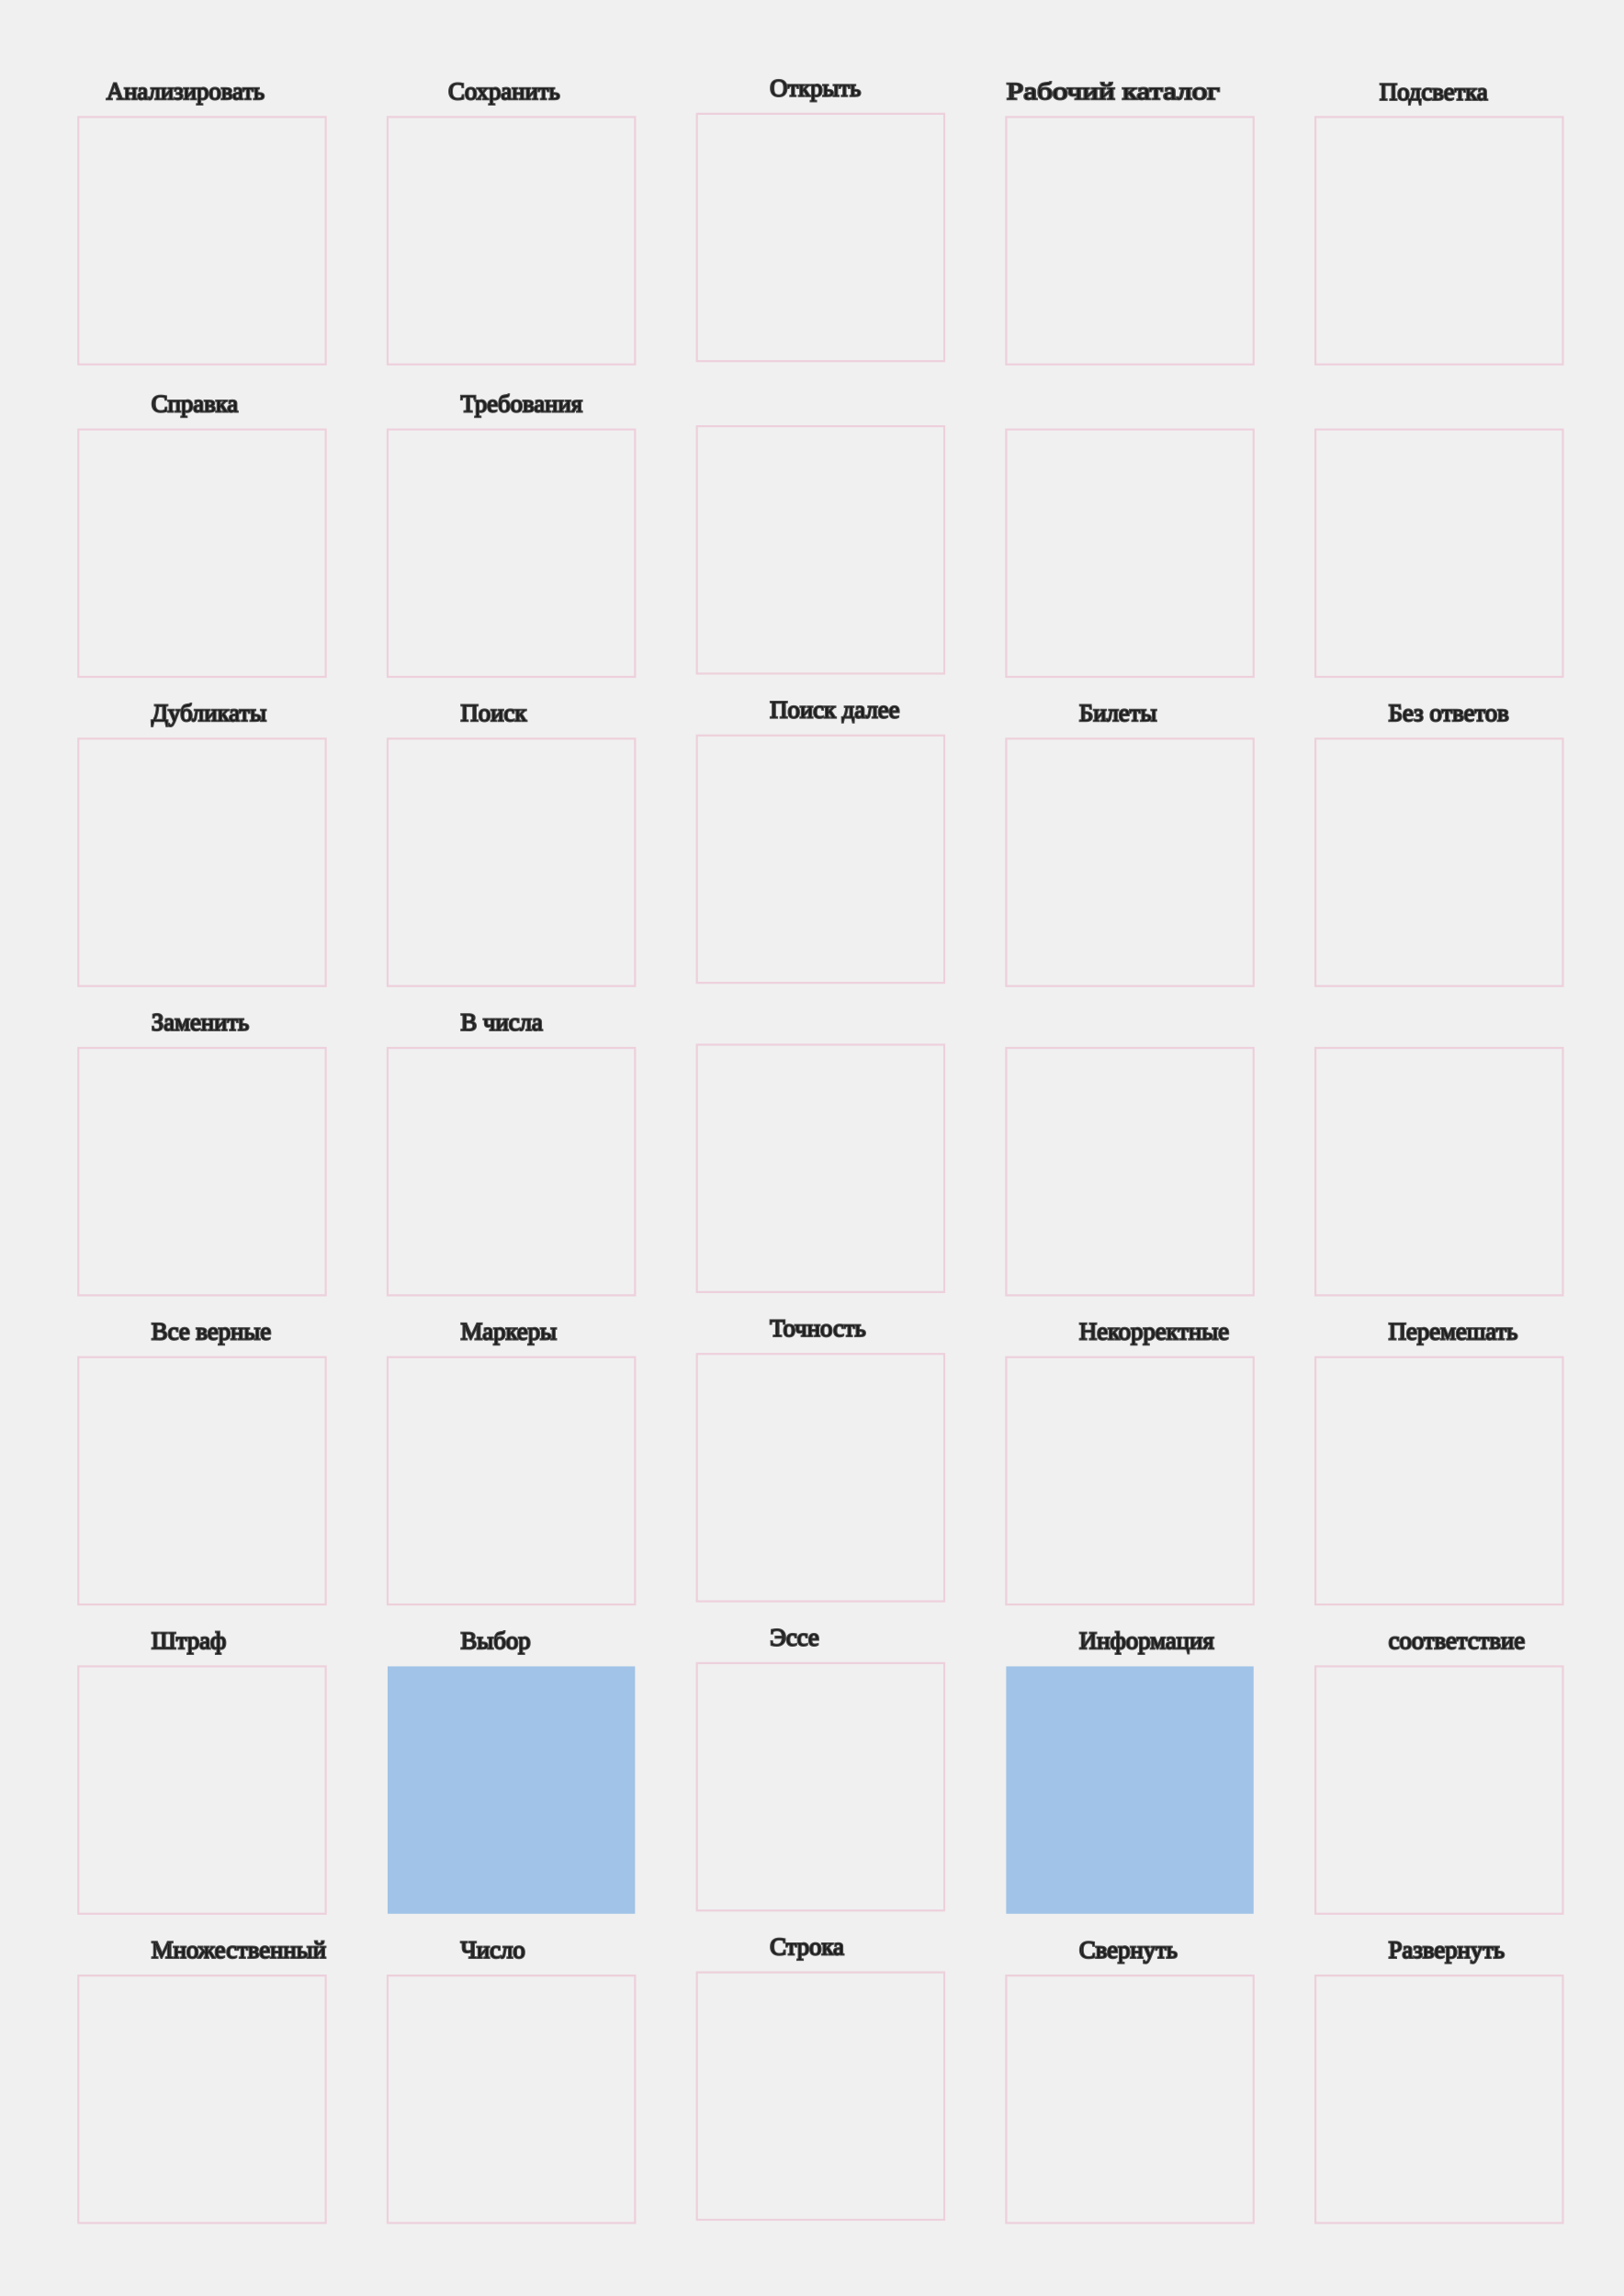
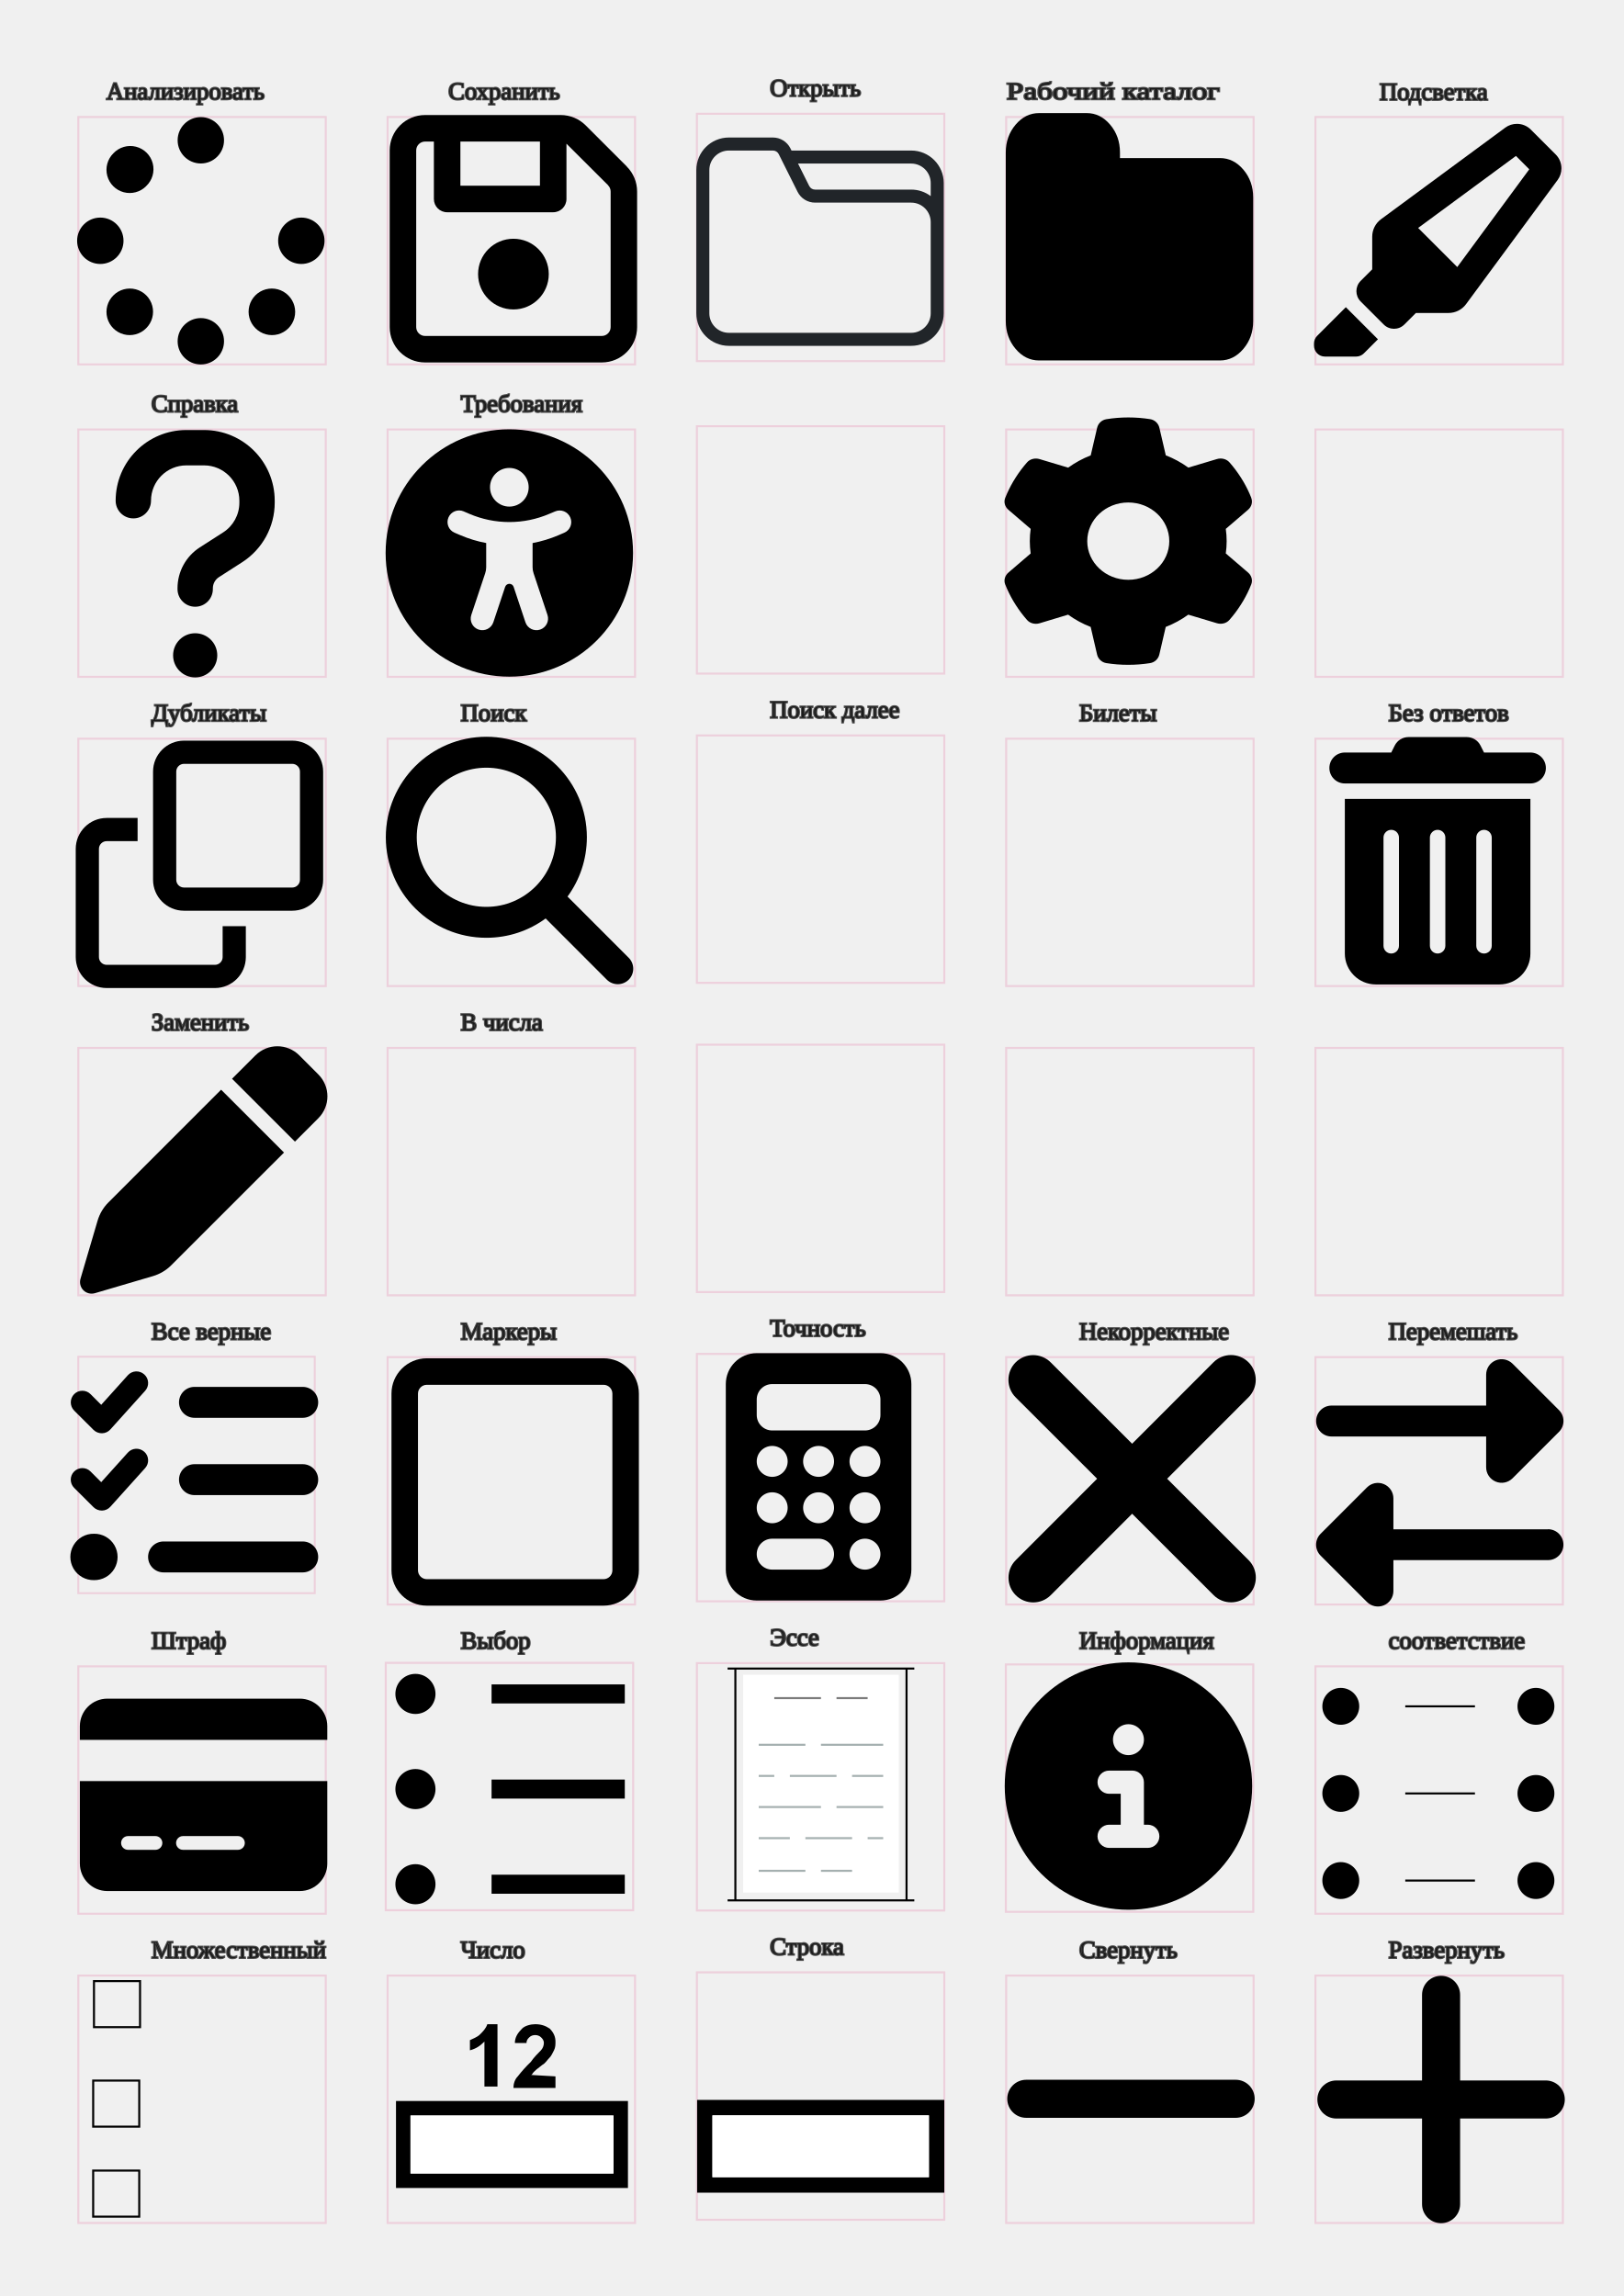
<svg xmlns="http://www.w3.org/2000/svg" width="210mm" height="297mm" viewBox="0 0 210 297" version="1.1" id="svg1">
-   <defs id="defs1" />
+   <defs id="defs1">
+     <clipPath id="a">
+       <path d="M 0,0 H 16 V 16 H 0 Z" id="path1-1" />
+     </clipPath>
+     <clipPath id="a-8">
+       <path d="M 0,0 H 16 V 16 H 0 Z" id="path1-7" />
+     </clipPath>
+     <clipPath id="a-7">
+       <path d="M 0,0 H 16 V 16 H 0 Z" id="path1-5" />
+     </clipPath>
+     <clipPath clipPathUnits="userSpaceOnUse" id="clipPath1">
+       <g id="g6">
+         <path d="m 6.735,250.763 h 39.385 v 39.385 H 6.735 Z" id="path6" style="stroke-width:2.462" />
+       </g>
+     </clipPath>
+     <clipPath clipPathUnits="userSpaceOnUse" id="clipPath6">
+       <g id="g7">
+         <path d="m 6.735,250.763 h 39.385 v 39.385 H 6.735 Z" id="path7" style="stroke-width:2.462" />
+       </g>
+     </clipPath>
+     <clipPath clipPathUnits="userSpaceOnUse" id="clipPath6-0">
+       <g id="g7-6">
+         <path d="m 6.735,250.763 h 39.385 v 39.385 H 6.735 Z" id="path7-3" style="stroke-width:2.462" />
+       </g>
+     </clipPath>
+     <clipPath id="a-3">
+       <path d="M 0,0 H 16 V 16 H 0 Z" id="path1-0" />
+     </clipPath>
+     <clipPath id="b">
+       <path d="m 0,2.5 h 16 v 11 H 0 Z" fill="#ffffff" id="path2-7" />
+     </clipPath>
+     <clipPath id="b-2">
+       <path d="m 0,2.5 h 16 v 11 H 0 Z" fill="#ffffff" id="path2-7-0" />
+     </clipPath>
+     <clipPath id="clipPath3-9">
+       <path d="m 0,2.5 h 16 v 11 H 0 Z" fill="#ffffff" id="path3-8-2" />
+     </clipPath>
+     <clipPath clipPathUnits="userSpaceOnUse" id="clipPath16">
+       <g id="g18">
+         <g id="g17">
+           <path d="m 90.727,256.548 h 30.819 v 30.819 H 90.727 Z" id="path16" style="stroke-width:1.926" />
+         </g>
+       </g>
+     </clipPath>
+     <clipPath clipPathUnits="userSpaceOnUse" id="clipPath18">
+       <g id="g20">
+         <g id="g19">
+           <path d="m 90.727,256.548 h 30.819 v 30.819 H 90.727 Z" id="path18" style="stroke-width:1.926" />
+         </g>
+       </g>
+     </clipPath>
+     <clipPath id="a-0">
+       <path d="M 0,0 H 16 V 16 H 0 Z" id="path1-4" />
+     </clipPath>
+   </defs>
  <g id="layer1">
    <rect style="fill:none;fill-opacity:0.655;stroke:#ebc1d3;stroke-width:0.265;stroke-opacity:0.679" id="rect1" width="32" height="32" x="10.132" y="15.135" />
    <text xml:space="preserve" style="font-size:3.175px;fill:#000000;fill-opacity:0.655;stroke:#ebc1d3;stroke-width:0.265;stroke-opacity:0.679" x="13.757" y="12.853" id="text1">
      <tspan id="tspan1" style="fill:#000000;stroke:#000000;stroke-width:0.265" x="13.757" y="12.853">Анализировать</tspan>
    </text>
    <rect style="fill:none;fill-opacity:0.655;stroke:#ebc1d3;stroke-width:0.265;stroke-opacity:0.679" id="rect1-9" width="32" height="32" x="90.132" y="14.716" />
    <text xml:space="preserve" style="font-size:3.175px;fill:#000000;fill-opacity:0.655;stroke:#ebc1d3;stroke-width:0.265;stroke-opacity:0.679" x="99.577" y="12.434" id="text1-3">
      <tspan id="tspan1-6" style="fill:#000000;stroke:#000000;stroke-width:0.265" x="99.577" y="12.434">Открыть</tspan>
    </text>
    <rect style="fill:none;fill-opacity:0.655;stroke:#ebc1d3;stroke-width:0.265;stroke-opacity:0.679" id="rect1-9-6" width="32" height="32" x="130.132" y="15.135" />
    <text xml:space="preserve" style="font-size:3.514px;fill:#000000;fill-opacity:0.655;stroke:#ebc1d3;stroke-width:0.293;stroke-opacity:0.679" x="116.281" y="14.375" id="text1-3-1" transform="scale(1.119621,0.8931595)">
      <tspan id="tspan1-6-8" style="fill:#000000;stroke:#000000;stroke-width:0.293" x="116.281" y="14.375">Рабочий каталог</tspan>
    </text>
    <rect style="fill:none;fill-opacity:0.655;stroke:#ebc1d3;stroke-width:0.265;stroke-opacity:0.679" id="rect1-9-0" width="32" height="32" x="170.132" y="15.135" />
    <rect style="fill:none;fill-opacity:0.655;stroke:#ebc1d3;stroke-width:0.265;stroke-opacity:0.679" id="rect1-2" width="32" height="32" x="50.132" y="15.135" />
    <text xml:space="preserve" style="font-size:3.175px;fill:#000000;fill-opacity:0.655;stroke:#ebc1d3;stroke-width:0.265;stroke-opacity:0.679" x="57.99" y="12.853" id="text1-9">
      <tspan id="tspan1-1" style="fill:#000000;stroke:#000000;stroke-width:0.265" x="57.99" y="12.853">Сохранить</tspan>
    </text>
    <rect style="fill:none;fill-opacity:0.655;stroke:#ebc1d3;stroke-width:0.265;stroke-opacity:0.679" id="rect1-22" width="32" height="32" x="10.132" y="55.554" />
    <text xml:space="preserve" style="font-size:3.175px;fill:#000000;fill-opacity:0.655;stroke:#ebc1d3;stroke-width:0.265;stroke-opacity:0.679" x="19.577" y="53.272" id="text1-8">
      <tspan id="tspan1-9" style="fill:#000000;stroke:#000000;stroke-width:0.265" x="19.577" y="53.272">Справка</tspan>
    </text>
    <rect style="fill:none;fill-opacity:0.655;stroke:#ebc1d3;stroke-width:0.265;stroke-opacity:0.679" id="rect1-9-7" width="32" height="32" x="90.132" y="55.135" />
    <rect style="fill:none;fill-opacity:0.655;stroke:#ebc1d3;stroke-width:0.265;stroke-opacity:0.679" id="rect1-9-6-1" width="32" height="32" x="130.132" y="55.554" />
    <rect style="fill:none;fill-opacity:0.655;stroke:#ebc1d3;stroke-width:0.265;stroke-opacity:0.679" id="rect1-9-0-3" width="32" height="32" x="170.132" y="55.554" />
    <rect style="fill:none;fill-opacity:0.655;stroke:#ebc1d3;stroke-width:0.265;stroke-opacity:0.679" id="rect1-2-4" width="32" height="32" x="50.132" y="55.554" />
    <text xml:space="preserve" style="font-size:3.175px;fill:#000000;fill-opacity:0.655;stroke:#ebc1d3;stroke-width:0.265;stroke-opacity:0.679" x="59.577" y="53.272" id="text1-9-7">
      <tspan id="tspan1-1-8" style="fill:#000000;stroke:#000000;stroke-width:0.265" x="59.577" y="53.272">Требования</tspan>
    </text>
    <rect style="fill:none;fill-opacity:0.655;stroke:#ebc1d3;stroke-width:0.265;stroke-opacity:0.679" id="rect1-3" width="32" height="32" x="10.132" y="95.554" />
    <text xml:space="preserve" style="font-size:3.175px;fill:#000000;fill-opacity:0.655;stroke:#ebc1d3;stroke-width:0.265;stroke-opacity:0.679" x="19.577" y="93.272" id="text1-6">
      <tspan id="tspan1-10" style="fill:#000000;stroke:#000000;stroke-width:0.265" x="19.577" y="93.272">Дубликаты</tspan>
    </text>
    <rect style="fill:none;fill-opacity:0.655;stroke:#ebc1d3;stroke-width:0.265;stroke-opacity:0.679" id="rect1-9-63" width="32" height="32" x="90.132" y="95.135" />
    <text xml:space="preserve" style="font-size:3.175px;fill:#000000;fill-opacity:0.655;stroke:#ebc1d3;stroke-width:0.265;stroke-opacity:0.679" x="99.577" y="92.853" id="text1-3-20">
      <tspan id="tspan1-6-61" style="fill:#000000;stroke:#000000;stroke-width:0.265" x="99.577" y="92.853">Поиск далее</tspan>
    </text>
    <rect style="fill:none;fill-opacity:0.655;stroke:#ebc1d3;stroke-width:0.265;stroke-opacity:0.679" id="rect1-9-6-5" width="32" height="32" x="130.132" y="95.554" />
    <text xml:space="preserve" style="font-size:3.175px;fill:#000000;fill-opacity:0.655;stroke:#ebc1d3;stroke-width:0.265;stroke-opacity:0.679" x="139.577" y="93.272" id="text1-3-1-5">
      <tspan id="tspan1-6-8-4" style="fill:#000000;stroke:#000000;stroke-width:0.265" x="139.577" y="93.272">Билеты</tspan>
    </text>
    <rect style="fill:none;fill-opacity:0.655;stroke:#ebc1d3;stroke-width:0.265;stroke-opacity:0.679" id="rect1-9-0-7" width="32" height="32" x="170.132" y="95.554" />
    <text xml:space="preserve" style="font-size:3.175px;fill:#000000;fill-opacity:0.655;stroke:#ebc1d3;stroke-width:0.265;stroke-opacity:0.679" x="179.577" y="93.272" id="text1-3-2-6">
      <tspan id="tspan1-6-3-5" style="fill:#000000;stroke:#000000;stroke-width:0.265" x="179.577" y="93.272">Без ответов</tspan>
    </text>
    <rect style="fill:none;fill-opacity:0.655;stroke:#ebc1d3;stroke-width:0.265;stroke-opacity:0.679" id="rect1-2-6" width="32" height="32" x="50.132" y="95.554" />
    <text xml:space="preserve" style="font-size:3.175px;fill:#000000;fill-opacity:0.655;stroke:#ebc1d3;stroke-width:0.265;stroke-opacity:0.679" x="59.577" y="93.272" id="text1-9-9">
      <tspan id="tspan1-1-3" style="fill:#000000;stroke:#000000;stroke-width:0.265" x="59.577" y="93.272">Поиск</tspan>
    </text>
    <rect style="fill:none;fill-opacity:0.655;stroke:#ebc1d3;stroke-width:0.265;stroke-opacity:0.679" id="rect1-25" width="32" height="32" x="10.132" y="135.554" />
    <text xml:space="preserve" style="font-size:3.175px;fill:#000000;fill-opacity:0.655;stroke:#ebc1d3;stroke-width:0.265;stroke-opacity:0.679" x="19.577" y="133.272" id="text1-4">
      <tspan id="tspan1-7" style="fill:#000000;stroke:#000000;stroke-width:0.265" x="19.577" y="133.272">Заменить</tspan>
    </text>
    <rect style="fill:none;fill-opacity:0.655;stroke:#ebc1d3;stroke-width:0.265;stroke-opacity:0.679" id="rect1-9-4" width="32" height="32" x="90.132" y="135.135" />
    <rect style="fill:none;fill-opacity:0.655;stroke:#ebc1d3;stroke-width:0.265;stroke-opacity:0.679" id="rect1-9-6-7" width="32" height="32" x="130.132" y="135.554" />
    <rect style="fill:none;fill-opacity:0.655;stroke:#ebc1d3;stroke-width:0.265;stroke-opacity:0.679" id="rect1-9-0-8" width="32" height="32" x="170.132" y="135.554" />
    <rect style="fill:none;fill-opacity:0.655;stroke:#ebc1d3;stroke-width:0.265;stroke-opacity:0.679" id="rect1-2-3" width="32" height="32" x="50.132" y="135.554" />
    <text xml:space="preserve" style="font-size:3.175px;fill:#000000;fill-opacity:0.655;stroke:#ebc1d3;stroke-width:0.265;stroke-opacity:0.679" x="59.577" y="133.272" id="text1-9-1">
      <tspan id="tspan1-1-4" style="fill:#000000;stroke:#000000;stroke-width:0.265" x="59.577" y="133.272">В числа</tspan>
    </text>
-     <rect style="fill:none;fill-opacity:0.655;stroke:#ebc1d3;stroke-width:0.265;stroke-opacity:0.679" id="rect1-6" width="32" height="32" x="10.132" y="175.554" />
+     <rect style="fill:none;fill-opacity:0.655;stroke:#ebc1d3;stroke-width:0.253;stroke-opacity:0.679" id="rect1-6" width="30.583" height="30.583" x="10.126" y="175.502" />
    <text xml:space="preserve" style="font-size:3.175px;fill:#000000;fill-opacity:0.655;stroke:#ebc1d3;stroke-width:0.265;stroke-opacity:0.679" x="19.577" y="173.272" id="text1-89">
      <tspan id="tspan1-2" style="fill:#000000;stroke:#000000;stroke-width:0.265" x="19.577" y="173.272">Все верные</tspan>
    </text>
    <rect style="fill:none;fill-opacity:0.655;stroke:#ebc1d3;stroke-width:0.265;stroke-opacity:0.679" id="rect1-9-66" width="32" height="32" x="90.132" y="175.135" />
    <text xml:space="preserve" style="font-size:3.175px;fill:#000000;fill-opacity:0.655;stroke:#ebc1d3;stroke-width:0.265;stroke-opacity:0.679" x="99.577" y="172.853" id="text1-3-49">
      <tspan id="tspan1-6-5" style="fill:#000000;stroke:#000000;stroke-width:0.265" x="99.577" y="172.853">Точность</tspan>
    </text>
    <rect style="fill:none;fill-opacity:0.655;stroke:#ebc1d3;stroke-width:0.265;stroke-opacity:0.679" id="rect1-9-6-0" width="32" height="32" x="130.132" y="175.554" />
    <text xml:space="preserve" style="font-size:3.175px;fill:#000000;fill-opacity:0.655;stroke:#ebc1d3;stroke-width:0.265;stroke-opacity:0.679" x="139.577" y="173.272" id="text1-3-1-4">
      <tspan id="tspan1-6-8-8" style="fill:#000000;stroke:#000000;stroke-width:0.265" x="139.577" y="173.272">Некорректные</tspan>
    </text>
    <rect style="fill:none;fill-opacity:0.655;stroke:#ebc1d3;stroke-width:0.265;stroke-opacity:0.679" id="rect1-9-0-71" width="32" height="32" x="170.132" y="175.554" />
    <text xml:space="preserve" style="font-size:3.175px;fill:#000000;fill-opacity:0.655;stroke:#ebc1d3;stroke-width:0.265;stroke-opacity:0.679" x="179.577" y="173.272" id="text1-3-2-7">
      <tspan id="tspan1-6-3-2" style="fill:#000000;stroke:#000000;stroke-width:0.265" x="179.577" y="173.272">Перемешать</tspan>
    </text>
    <rect style="fill:none;fill-opacity:0.655;stroke:#ebc1d3;stroke-width:0.265;stroke-opacity:0.679" id="rect1-2-7" width="32" height="32" x="50.132" y="175.554" />
    <text xml:space="preserve" style="font-size:3.175px;fill:#000000;fill-opacity:0.655;stroke:#ebc1d3;stroke-width:0.265;stroke-opacity:0.679" x="59.577" y="173.272" id="text1-9-2">
      <tspan id="tspan1-1-2" style="fill:#000000;stroke:#000000;stroke-width:0.265" x="59.577" y="173.272">Маркеры</tspan>
    </text>
    <rect style="fill:none;fill-opacity:0.655;stroke:#ebc1d3;stroke-width:0.265;stroke-opacity:0.679" id="rect1-61" width="32" height="32" x="10.132" y="215.554" />
    <text xml:space="preserve" style="font-size:3.175px;fill:#000000;fill-opacity:0.655;stroke:#ebc1d3;stroke-width:0.265;stroke-opacity:0.679" x="19.577" y="213.272" id="text1-5">
      <tspan id="tspan1-94" style="fill:#000000;stroke:#000000;stroke-width:0.265" x="19.577" y="213.272">Штраф</tspan>
    </text>
    <rect style="fill:none;fill-opacity:0.655;stroke:#ebc1d3;stroke-width:0.265;stroke-opacity:0.679" id="rect1-9-9" width="32" height="32" x="90.132" y="215.135" />
    <text xml:space="preserve" style="font-size:3.175px;fill:#000000;fill-opacity:0.655;stroke:#ebc1d3;stroke-width:0.265;stroke-opacity:0.679" x="99.577" y="212.853" id="text1-3-0">
      <tspan id="tspan1-6-9" style="fill:#000000;stroke:#000000;stroke-width:0.265" x="99.577" y="212.853">Эссе</tspan>
    </text>
-     <rect style="fill:#76abe2;fill-opacity:0.655;stroke:none;stroke-width:0.265;stroke-opacity:0.679" id="rect1-9-6-17" width="32" height="32" x="130.132" y="215.554" />
    <text xml:space="preserve" style="font-size:3.175px;fill:#000000;fill-opacity:0.655;stroke:#ebc1d3;stroke-width:0.265;stroke-opacity:0.679" x="139.577" y="213.272" id="text1-3-1-7">
      <tspan id="tspan1-6-8-1" style="fill:#000000;stroke:#000000;stroke-width:0.265" x="139.577" y="213.272">Информация</tspan>
    </text>
    <rect style="fill:none;fill-opacity:0.655;stroke:#ebc1d3;stroke-width:0.265;stroke-opacity:0.679" id="rect1-9-0-1" width="32" height="32" x="170.132" y="215.554" />
+     <rect style="fill:none;fill-opacity:0.655;stroke:#ebc1d3;stroke-width:0.265;stroke-opacity:0.679" id="rect1-9-0-1-3" width="32" height="32" x="130.089" y="215.303" />
+     <rect style="fill:none;fill-opacity:0.655;stroke:#ebc1d3;stroke-width:0.265;stroke-opacity:0.679" id="rect1-9-0-1-3-2" width="32" height="32" x="49.891" y="215.101" />
    <text xml:space="preserve" style="font-size:3.175px;fill:#000000;fill-opacity:0.655;stroke:#ebc1d3;stroke-width:0.265;stroke-opacity:0.679" x="179.577" y="213.272" id="text1-3-2-5">
      <tspan id="tspan1-6-3-97" style="fill:#000000;stroke:#000000;stroke-width:0.265" x="179.577" y="213.272">соответствие</tspan>
    </text>
-     <rect style="fill:#76abe2;fill-opacity:0.655;stroke:none;stroke-width:0.265;stroke-opacity:0.679" id="rect1-2-76" width="32" height="32" x="50.132" y="215.554" />
    <text xml:space="preserve" style="font-size:3.175px;fill:#000000;fill-opacity:0.655;stroke:#ebc1d3;stroke-width:0.265;stroke-opacity:0.679" x="59.577" y="213.272" id="text1-9-73">
      <tspan id="tspan1-1-6" style="fill:#000000;stroke:#000000;stroke-width:0.265" x="59.577" y="213.272">Выбор</tspan>
    </text>
    <rect style="fill:none;fill-opacity:0.655;stroke:#ebc1d3;stroke-width:0.265;stroke-opacity:0.679" id="rect1-94" width="32" height="32" x="10.132" y="255.554" />
    <text xml:space="preserve" style="font-size:3.175px;fill:#000000;fill-opacity:0.655;stroke:#ebc1d3;stroke-width:0.265;stroke-opacity:0.679" x="19.577" y="253.272" id="text1-81">
      <tspan id="tspan1-29" style="fill:#000000;stroke:#000000;stroke-width:0.265" x="19.577" y="253.272">Множественный</tspan>
    </text>
    <rect style="fill:none;fill-opacity:0.655;stroke:#ebc1d3;stroke-width:0.265;stroke-opacity:0.679" id="rect1-9-3" width="32" height="32" x="90.132" y="255.135" />
    <text xml:space="preserve" style="font-size:3.175px;fill:#000000;fill-opacity:0.655;stroke:#ebc1d3;stroke-width:0.265;stroke-opacity:0.679" x="99.577" y="252.853" id="text1-3-9">
      <tspan id="tspan1-6-0" style="fill:#000000;stroke:#000000;stroke-width:0.265" x="99.577" y="252.853">Строка</tspan>
    </text>
    <rect style="fill:none;fill-opacity:0.655;stroke:#ebc1d3;stroke-width:0.265;stroke-opacity:0.679" id="rect1-9-6-8" width="32" height="32" x="130.132" y="255.554" />
    <text xml:space="preserve" style="font-size:3.175px;fill:#000000;fill-opacity:0.655;stroke:#ebc1d3;stroke-width:0.265;stroke-opacity:0.679" x="139.577" y="253.272" id="text1-3-1-85">
      <tspan id="tspan1-6-8-0" style="fill:#000000;stroke:#000000;stroke-width:0.265" x="139.577" y="253.272">Свернуть</tspan>
    </text>
    <rect style="fill:none;fill-opacity:0.655;stroke:#ebc1d3;stroke-width:0.265;stroke-opacity:0.679" id="rect1-9-0-9" width="32" height="32" x="170.132" y="255.554" />
    <text xml:space="preserve" style="font-size:3.175px;fill:#000000;fill-opacity:0.655;stroke:#ebc1d3;stroke-width:0.265;stroke-opacity:0.679" x="179.577" y="253.272" id="text1-3-2-63">
      <tspan id="tspan1-6-3-8" style="fill:#000000;stroke:#000000;stroke-width:0.265" x="179.577" y="253.272">Развернуть</tspan>
    </text>
    <rect style="fill:none;fill-opacity:0.655;stroke:#ebc1d3;stroke-width:0.265;stroke-opacity:0.679" id="rect1-2-5" width="32" height="32" x="50.132" y="255.554" />
    <text xml:space="preserve" style="font-size:3.175px;fill:#000000;fill-opacity:0.655;stroke:#ebc1d3;stroke-width:0.265;stroke-opacity:0.679" x="59.577" y="253.272" id="text1-9-6">
      <tspan id="tspan1-1-1" style="fill:#000000;stroke:#000000;stroke-width:0.265" x="59.577" y="253.272">Число</tspan>
    </text>
    <text xml:space="preserve" style="font-size:3.175px;fill:#000000;fill-opacity:0.655;stroke:#000000;stroke-width:0.265;stroke-opacity:0.679" x="178.422" y="12.929" id="text2">
      <tspan id="tspan2" style="stroke-width:0.265" x="178.422" y="12.929">Подсветка</tspan>
    </text>
+     <path d="m 161.831,64.412 c 0.212,0.544 0.033,1.15 -0.424,1.538 l -2.871,2.463 c 0.073,0.519 0.113,1.05 0.113,1.588 0,0.538 -0.04,1.069 -0.113,1.588 l 2.871,2.463 c 0.458,0.388 0.637,0.994 0.424,1.538 -0.292,0.744 -0.643,1.457 -1.048,2.144 l -0.312,0.506 c -0.438,0.688 -0.928,1.338 -1.465,1.95 -0.391,0.45 -1.041,0.6 -1.625,0.425 l -3.694,-1.106 c -0.889,0.644 -1.87,1.181 -2.918,1.588 l -0.829,3.569 c -0.133,0.569 -0.597,1.019 -1.207,1.113 -0.915,0.144 -1.857,0.219 -2.818,0.219 -0.962,0 -1.903,-0.075 -2.818,-0.219 -0.61,-0.094 -1.074,-0.544 -1.207,-1.113 l -0.829,-3.569 c -1.048,-0.406 -2.029,-0.944 -2.918,-1.588 l -3.687,1.113 c -0.584,0.175 -1.233,0.019 -1.625,-0.425 -0.537,-0.613 -1.028,-1.263 -1.465,-1.95 l -0.312,-0.506 c -0.404,-0.688 -0.756,-1.4 -1.048,-2.144 -0.212,-0.544 -0.033,-1.15 0.424,-1.538 l 2.871,-2.463 c -0.073,-0.525 -0.113,-1.056 -0.113,-1.594 0,-0.538 0.04,-1.069 0.113,-1.588 l -2.871,-2.463 c -0.458,-0.388 -0.637,-0.994 -0.424,-1.538 0.292,-0.744 0.643,-1.457 1.048,-2.144 l 0.312,-0.506 c 0.438,-0.688 0.928,-1.338 1.465,-1.95 0.391,-0.45 1.041,-0.6 1.625,-0.425 l 3.694,1.106 c 0.889,-0.644 1.87,-1.181 2.918,-1.588 l 0.829,-3.569 c 0.133,-0.569 0.597,-1.019 1.207,-1.113 0.915,-0.15 1.857,-0.225 2.818,-0.225 0.962,0 1.903,0.075 2.818,0.219 0.61,0.094 1.074,0.544 1.207,1.113 l 0.829,3.569 c 1.048,0.406 2.029,0.944 2.918,1.588 l 3.694,-1.106 c 0.584,-0.175 1.233,-0.019 1.625,0.425 0.537,0.613 1.028,1.263 1.465,1.95 l 0.312,0.506 c 0.405,0.688 0.756,1.4 1.048,2.144 z M 145.923,75.001 a 5.305,5.001 0 1 0 0,-10.002 5.305,5.001 0 1 0 0,10.002 z" id="path1" style="stroke-width:0.064" />
+     <path d="m 162.081,25.537 v 16 q 0,2.091 -1.269,3.591 -1.269,1.5 -3.038,1.5 h -23.385 q -1.769,0 -3.038,-1.5 -1.269,-1.5 -1.269,-3.591 V 19.719 q 0,-2.091 1.269,-3.591 1.269,-1.5 3.038,-1.5 h 6.154 q 1.769,0 3.038,1.5 1.269,1.5 1.269,3.591 v 0.727 h 12.923 q 1.769,0 3.038,1.5 1.269,1.5 1.269,3.591 z" id="path1-6" style="stroke-width:0.021" />
+     <g clip-path="url(#a)" id="g5" style="isolation:isolate" transform="matrix(2.012579,0,0,2.012579,90.07669,214.629)">
+       <path d="M 2,15.5 H 14 M 2,0.6 H 14 M 13.5,15.5 V 0.6 M 2.5,15.5 V 0.6" fill="none" vector-effect="non-scaling-stroke" stroke="#000000" stroke-miterlimit="10" id="path2" />
+       <path d="M 3,1 H 13 V 15 H 3 Z" fill="#ffffff" id="path3" />
+       <path d="m 4,7.5 h 1 m 6,4 h 1 m -3,-2 h 3 m -5,2 h 3 m -4,-4 h 3 m -1,-2 h 4 m -8,8.1 h 3 m 3,-6.1 h 2 m -4,6.1 h 2 M 4,9.5 h 4 m -4,2 h 2 m -2,-6 h 3" fill="#a5b0b0" vector-effect="non-scaling-stroke" stroke="#a5b0b0" stroke-miterlimit="10" id="path4" />
+       <path d="m 9,2.5 h 2 m -6,0 h 3" fill="#7c7c7c" vector-effect="non-scaling-stroke" stroke="#7c7c7c" stroke-miterlimit="10" id="path5" />
+     </g>
+     <g clip-path="url(#a-8)" stroke="#000000" stroke-miterlimit="10" id="g3" style="isolation:isolate" transform="matrix(2.253521,0,0,2.253521,168.2266,212.8364)">
+       <path d="m 6,13.5 h 4 m -4,-5 h 4 m -4,-5 h 4" fill="none" vector-effect="non-scaling-stroke" id="path2-2" />
+       <path d="m 12.5,13.5 a 1,1 0 1 1 2,0 1,1 0 0 1 -2,0 z m 0,-5 a 1,1 0 1 1 2,0 1,1 0 0 1 -2,0 z m 0,-5 a 1,1 0 1 1 2,0 1,1 0 0 1 -2,0 z m -11.2,0 a 1,1 0 1 1 2,0 1,1 0 0 1 -2,0 z m 0,5 a 1,1 0 1 1 2,0 1,1 0 0 1 -2,0 z m 0,5 a 1,1 0 1 1 2,0 1,1 0 0 1 -2,0 z" vector-effect="non-scaling-stroke" id="path3-0" />
+     </g>
+     <g clip-path="url(#a-7)" id="g3-2" style="isolation:isolate" transform="matrix(2.461539,0,0,2.461539,46.34597,210.5031)">
+       <path d="m 7,3 h 7 V 4 H 7 Z m 0,10 h 7 v 1 H 7 Z M 7,8 h 7 V 9 H 7 Z" id="path2-28" />
+       <path d="m 2,13.5 a 1,1 0 1 1 2,0 1,1 0 0 1 -2,0 z m 0,-10 a 1,1 0 1 1 2,0 1,1 0 0 1 -2,0 z m 0,5 a 1,1 0 1 1 2,0 1,1 0 0 1 -2,0 z" vector-effect="non-scaling-stroke" stroke="#000000" stroke-miterlimit="10" id="path3-9" />
+     </g>
+     <g id="g13">
+       <path d="m 23.965,258.148 h 17.231 v 2.462 h -17.231 z m 0,24.615 h 17.231 v 2.462 h -17.231 z m 0,-12.308 h 17.231 v 2.462 h -17.231 z" id="path2-28-3" style="isolation:isolate;stroke-width:2.462" clip-path="url(#clipPath6)" />
+       <rect style="fill:none;fill-opacity:0.655;stroke:#000000;stroke-width:0.265;stroke-opacity:1" id="rect7" width="5.957" height="5.957" x="12.052" y="269.135" />
+       <rect style="fill:none;fill-opacity:0.655;stroke:#000000;stroke-width:0.265;stroke-opacity:1" id="rect7-3" width="5.957" height="5.957" x="12.155" y="256.266" />
+       <rect style="fill:none;fill-opacity:0.655;stroke:#000000;stroke-width:0.265;stroke-opacity:1" id="rect7-8" width="5.957" height="5.957" x="12.051" y="280.777" />
+     </g>
+     <g clip-path="url(#a-3)" id="g5-6" style="isolation:isolate" transform="matrix(1.926164,0,0,1.926164,50.81711,257.0262)">
+       <clipPath id="clipPath3">
+         <path d="m 0,2.5 h 16 v 11 H 0 Z" fill="#ffffff" id="path3-8" />
+       </clipPath>
+       <g clip-path="url(#b)" id="g4">
+         <path d="M 10.915,6.004 V 6.783 H 8.092 C 8.092,6.491 8.189,6.199 8.384,6.004 8.651,5.658 8.944,5.333 9.26,5.031 9.455,4.739 9.747,4.447 9.941,4.252 A 0.739,0.739 0 0 0 10.136,3.765 C 10.136,3.571 10.039,3.473 9.941,3.376 9.747,3.181 9.357,3.181 9.163,3.376 9.065,3.473 8.968,3.571 8.968,3.765 H 8.189 C 8.189,3.376 8.384,3.084 8.676,2.792 8.87,2.597 9.26,2.5 9.552,2.5 c 0.389,0 0.681,0.097 0.973,0.292 0.292,0.292 0.39,0.584 0.39,0.876 0,0.195 0,0.39 -0.098,0.584 C 10.72,4.447 10.623,4.642 10.525,4.739 10.331,4.934 10.233,5.128 10.039,5.226 9.649,5.518 9.552,5.615 9.455,5.712 9.357,5.81 9.357,5.907 9.26,5.907 Z M 7.021,6.686 H 6.145 V 3.668 C 5.853,3.96 5.561,4.155 5.171,4.252 V 3.571 C 5.366,3.473 5.658,3.376 5.853,3.181 6.047,2.987 6.242,2.792 6.339,2.5 h 0.682 z m 7.788,1.947 H 1.18 v 3.894 H 15.782 V 13.5 H 0.207 V 7.659 h 15.575 v 4.868 h -0.973 z" id="path4-8" />
+         <path d="m 1.18,8.633 h 13.629 v 3.894 H 1.18 Z" fill="#ffffff" id="path5-4" />
+       </g>
+     </g>
+     <path d="m 92.999,273.177 h 26.252 v 7.5 H 92.999 Z" fill="#ffffff" id="path5-4-4" style="isolation:isolate;stroke-width:1.926" clip-path="url(#clipPath16)" />
+     <g clip-path="url(#a-0)" id="g3-7" style="isolation:isolate" transform="matrix(2,0,0,2,90.1412,261.6336)">
+       <path d="M 16,6 V 5 H 0 v 6 H 16 V 10 H 1 V 6 h 14 v 4 h 1 z" id="path2-1" />
+       <path d="m 1,6 h 14 v 4 H 1 Z" fill="#ffffff" id="path3-7" />
+     </g>
+     <path d="m 75.901,108.307 c 0,2.869 -0.931,5.519 -2.5,7.669 l 7.913,7.919 c 0.781,0.781 0.781,2.05 0,2.831 -0.781,0.781 -2.05,0.781 -2.831,0 l -7.913,-7.919 c -2.15,1.575 -4.8,2.5 -7.669,2.5 -7.182,0 -13.001,-5.819 -13.001,-13.001 0,-7.182 5.819,-13.001 13.001,-13.001 7.182,0 13.001,5.819 13.001,13.001 z m -13.001,9 a 9,9 0 1 0 0,-18.001 9,9 0 1 0 0,18.001 z" id="path1-2" style="stroke-width:0.063" />
+     <path d="m 33.04,136.514 -3.028,3.028 8.133,8.133 3.028,-3.028 c 1.564,-1.564 1.564,-4.098 0,-5.662 l -2.465,-2.471 c -1.564,-1.564 -4.098,-1.564 -5.662,0 z m -4.442,4.442 -14.583,14.59 c -0.651,0.651 -1.126,1.458 -1.389,2.34 l -2.215,7.526 c -0.156,0.532 -0.013,1.101 0.375,1.489 0.388,0.388 0.957,0.532 1.483,0.382 l 7.526,-2.215 c 0.882,-0.263 1.689,-0.738 2.34,-1.389 l 14.596,-14.59 z" id="path1-61" style="stroke-width:0.063" />
+     <path d="m 180.383,96.449 c 0.338,-0.681 1.031,-1.106 1.788,-1.106 h 7.525 c 0.756,0 1.45,0.425 1.788,1.106 l 0.45,0.894 h 6 c 1.106,0 2,0.894 2,2 0,1.106 -0.894,2 -2,2 h -24 c -1.106,0 -2,-0.894 -2,-2 0,-1.106 0.894,-2 2,-2 h 6 z m -6.45,6.894 h 24 v 20 c 0,2.206 -1.794,4 -4,4 h -16 c -2.206,0 -4,-1.794 -4,-4 z m 6,4 c -0.55,0 -1,0.45 -1,1 v 14 c 0,0.55 0.45,1 1,1 0.55,0 1,-0.45 1,-1 v -14 c 0,-0.55 -0.45,-1 -1,-1 z m 6,0 c -0.55,0 -1,0.45 -1,1 v 14 c 0,0.55 0.45,1 1,1 0.55,0 1,-0.45 1,-1 v -14 c 0,-0.55 -0.45,-1 -1,-1 z m 6,0 c -0.55,0 -1,0.45 -1,1 v 14 c 0,0.55 0.45,1 1,1 0.55,0 1,-0.45 1,-1 v -14 c 0,-0.55 -0.45,-1 -1,-1 z" id="path1-9" style="stroke-width:0.062" />
+     <path d="m 188.472,34.544 9.316,-12.645 -1.723,-1.729 -12.651,9.316 z m -10.998,0.294 v 0 -4.217 c 0,-0.9 0.423,-1.741 1.147,-2.27 l 16.062,-11.839 c 0.435,-0.323 0.965,-0.494 1.506,-0.494 0.67,0 1.317,0.265 1.794,0.741 l 3.223,3.223 c 0.476,0.476 0.741,1.117 0.741,1.794 0,0.541 -0.171,1.07 -0.494,1.506 l -11.839,16.056 c -0.529,0.723 -1.376,1.147 -2.27,1.147 h -4.223 l -1.494,1.494 c -0.735,0.735 -1.929,0.735 -2.664,0 l -2.982,-2.982 c -0.735,-0.735 -0.735,-1.929 0,-2.664 z m -7.116,8.604 3.705,-3.705 4.152,4.152 -1.823,1.823 c -0.265,0.265 -0.623,0.412 -1,0.412 h -4.035 c -0.782,0 -1.411,-0.629 -1.411,-1.412 v -0.276 c 0,-0.376 0.147,-0.735 0.412,-1 z" id="path1-77" style="stroke-width:0.059" />
+     <path d="m 53.829,19.452 v 22.862 c 0,0.629 0.514,1.143 1.143,1.143 h 22.862 c 0.629,0 1.143,-0.514 1.143,-1.143 V 24.775 c 0,-0.3 -0.121,-0.593 -0.336,-0.807 L 81.064,21.546 c 0.857,0.857 1.336,2.022 1.336,3.236 v 17.532 c 0,2.522 -2.05,4.572 -4.572,4.572 H 54.972 c -2.522,0 -4.572,-2.05 -4.572,-4.572 V 19.452 c 0,-2.522 2.05,-4.572 4.572,-4.572 h 17.54 c 1.215,0 2.379,0.479 3.236,1.336 l 5.323,5.323 -2.422,2.422 -5.33,-5.315 c -0.021,-0.021 -0.036,-0.036 -0.057,-0.057 v 7.152 c 0,0.95 -0.764,1.715 -1.715,1.715 H 57.83 c -0.95,0 -1.715,-0.764 -1.715,-1.715 v -7.43 h -1.143 c -0.629,0 -1.143,0.514 -1.143,1.143 z m 5.716,-1.143 v 5.716 h 10.288 v -5.716 z m 2.286,17.147 a 4.572,4.572 0 1 1 9.145,0 4.572,4.572 0 1 1 -9.145,0 z" id="path1-97" style="stroke-width:0.071" />
+     <path d="m 49.875,71.531 a 16,16 0 1 1 32,0 16,16 0 1 1 -32,0 z m 10.094,-5.381 c -0.763,-0.325 -1.644,0.025 -1.969,0.787 -0.325,0.762 0.025,1.644 0.787,1.969 l 0.744,0.319 c 1.081,0.463 2.2,0.806 3.35,1.019 v 3.131 c 0,0.269 -0.044,0.537 -0.131,0.787 l -1.794,5.381 c -0.263,0.787 0.163,1.637 0.95,1.9 0.787,0.263 1.637,-0.163 1.9,-0.95 l 1.525,-4.575 c 0.081,-0.237 0.3,-0.4 0.55,-0.4 0.25,0 0.475,0.163 0.55,0.4 l 1.525,4.575 c 0.263,0.787 1.112,1.212 1.9,0.95 0.787,-0.263 1.213,-1.113 0.95,-1.9 l -1.794,-5.381 c -0.087,-0.256 -0.131,-0.519 -0.131,-0.787 v -3.125 c 1.15,-0.219 2.269,-0.556 3.35,-1.019 l 0.744,-0.319 c 0.763,-0.325 1.112,-1.206 0.787,-1.969 -0.325,-0.762 -1.206,-1.113 -1.969,-0.787 l -0.75,0.312 c -1.631,0.7 -3.387,1.062 -5.169,1.062 -1.781,0 -3.531,-0.362 -5.169,-1.062 l -0.744,-0.319 z m 5.906,-0.619 a 2.5,2.5 0 1 0 0,-5 2.5,2.5 0 1 0 0,5 z" id="path1-3" style="stroke-width:0.062" />
+     <path d="m 13.795,124.807 h 14 c 0.55,0 1,-0.45 1,-1 v -4 h 3 v 4 c 0,2.206 -1.794,4 -4,4 H 13.795 c -2.206,0 -4,-1.794 -4,-4 v -14 c 0,-2.206 1.794,-4 4,-4 h 4 v 3 h -4 c -0.55,0 -1,0.45 -1,1 v 14 c 0,0.55 0.45,1 1,1 z m 10,-10 h 14 c 0.55,0 1,-0.45 1,-1 V 99.807 c 0,-0.55 -0.45,-1 -1,-1 h -14 c -0.55,0 -1,0.45 -1,1 v 14 c 0,0.55 0.45,1 1,1 z m -4,-1 V 99.807 c 0,-2.206 1.794,-4 4,-4 h 14 c 2.206,0 4,1.794 4,4 v 14 c 0,2.206 -1.794,4 -4,4 h -14 c -2.206,0 -4,-1.794 -4,-4 z" id="path1-39" style="stroke-width:0.062" />
+     <path fill-rule="evenodd" clip-rule="evenodd" d="m 122.058,40.526 c 0,2.325 -1.885,4.211 -4.211,4.211 H 94.268 c -2.325,0 -4.211,-1.885 -4.211,-4.211 V 21.999 c 0,-2.325 1.885,-4.211 4.211,-4.211 h 5.696 c 0.957,0 1.832,0.541 2.26,1.397 l 0.144,0.288 h 15.48 c 2.325,0 4.211,1.885 4.211,4.211 z M 91.742,21.999 c 0,-1.395 1.131,-2.526 2.526,-2.526 h 5.696 c 0.319,0 0.61,0.18 0.753,0.466 l 2.437,4.875 c 0.428,0.856 1.303,1.397 2.26,1.397 h 12.433 c 1.395,0 2.526,1.131 2.526,2.526 v 11.789 c 0,1.395 -1.131,2.526 -2.526,2.526 H 94.268 c -1.395,0 -2.526,-1.131 -2.526,-2.526 z m 11.468,-0.842 h 14.637 c 1.395,0 2.526,1.131 2.526,2.526 v 1.684 c -0.704,-0.529 -1.578,-0.842 -2.526,-0.842 h -12.433 c -0.319,0 -0.61,-0.18 -0.753,-0.466 z" fill="#212529" id="path1-29" style="stroke-width:1.684" />
+     <path d="m 28.974,18.146 a 3,3 0 1 0 -6,0 3,3 0 1 0 6,0 z m 0,26 a 3,3 0 1 0 -6,0 3,3 0 1 0 6,0 z m -16,-10 a 3,3 0 1 0 0,-6 3,3 0 1 0 0,6 z m 29,-3 a 3,3 0 1 0 -6,0 3,3 0 1 0 6,0 z m -23.069,11.312 a 3.001,3.001 0 1 0 -4.244,-4.244 3.001,3.001 0 1 0 4.244,4.244 z m 0,-18.387 a 3,3 0 1 0 -4.244,-4.237 3.001,3.001 0 1 0 4.244,4.244 z m 14.137,18.387 a 3.001,3.001 0 1 0 4.244,-4.244 3.001,3.001 0 1 0 -4.244,4.244 z" id="path1-8" style="stroke-width:0.062" />
+     <path d="m 18.66,177.789 c 0.619,0.556 0.669,1.5 0.112,2.119 l -4.5,5 c -0.275,0.306 -0.662,0.487 -1.075,0.494 -0.412,0.006 -0.806,-0.15 -1.1,-0.437 l -2.506,-2.5 c -0.581,-0.587 -0.581,-1.537 0,-2.125 0.581,-0.587 1.537,-0.587 2.119,0 l 1.381,1.381 3.443,-3.825 c 0.556,-0.619 1.5,-0.669 2.119,-0.112 z m 0,9.999 c 0.619,0.556 0.669,1.5 0.112,2.119 l -4.5,5 c -0.275,0.306 -0.662,0.487 -1.075,0.494 -0.412,0.006 -0.806,-0.15 -1.1,-0.437 l -2.506,-2.5 c -0.587,-0.587 -0.587,-1.537 0,-2.119 0.587,-0.581 1.537,-0.587 2.119,0 l 1.381,1.381 3.443,-3.825 c 0.556,-0.619 1.5,-0.669 2.119,-0.112 z m 4.493,-6.387 c 0,-1.106 0.894,-2 2,-2 h 13.999 c 1.106,0 2,0.894 2,2 0,1.106 -0.894,2 -2,2 H 25.153 c -1.106,0 -2,-0.894 -2,-2 z m 0,9.999 c 0,-1.106 0.894,-2 2,-2 h 13.999 c 1.106,0 2,0.894 2,2 0,1.106 -0.894,2 -2,2 H 25.153 c -1.106,0 -2,-0.894 -2,-2 z m -4,9.999 c 0,-1.106 0.894,-2 2,-2 h 17.998 c 1.106,0 2,0.894 2,2 0,1.106 -0.894,2 -2,2 H 21.154 c -1.106,0 -2,-0.894 -2,-2 z m -6.999,-3 a 3,3 0 1 1 0,5.999 3,3 0 1 1 0,-5.999 z" id="path1-96" style="stroke-width:0.062" />
+     <path d="m 172.217,181.818 h 19.992 v -3.998 c 0,-0.806 0.487,-1.537 1.237,-1.849 0.75,-0.312 1.606,-0.137 2.18,0.431 l 5.998,5.998 c 0.375,0.375 0.587,0.881 0.587,1.412 0,0.531 -0.212,1.037 -0.587,1.412 l -5.998,5.998 c -0.575,0.575 -1.431,0.743 -2.18,0.431 -0.75,-0.312 -1.237,-1.037 -1.237,-1.849 v -3.986 h -19.992 c -1.106,0 -1.999,-0.893 -1.999,-1.999 0,-1.106 0.893,-1.999 1.999,-1.999 z m 27.989,15.994 c 1.106,0 1.999,0.893 1.999,1.999 0,1.106 -0.893,1.999 -1.999,1.999 h -19.992 v 3.998 c 0,0.806 -0.487,1.537 -1.237,1.849 -0.75,0.312 -1.606,0.137 -2.18,-0.431 l -5.998,-5.998 c -0.375,-0.375 -0.587,-0.881 -0.587,-1.412 0,-0.531 0.212,-1.037 0.587,-1.412 l 5.998,-5.998 c 0.575,-0.575 1.431,-0.743 2.18,-0.431 0.75,0.312 1.237,1.037 1.237,1.849 v 3.998 h 19.992 z" id="path1-611" style="stroke-width:0.062" />
+     <path d="m 188.843,258.042 c 0,-1.362 -1.1,-2.462 -2.462,-2.462 -1.362,0 -2.462,1.1 -2.462,2.462 v 11.077 h -11.077 c -1.362,0 -2.462,1.1 -2.462,2.462 0,1.362 1.1,2.462 2.462,2.462 h 11.077 v 11.077 c 0,1.362 1.1,2.462 2.462,2.462 1.362,0 2.462,-1.1 2.462,-2.462 v -11.077 h 11.077 c 1.362,0 2.462,-1.1 2.462,-2.462 0,-1.362 -1.1,-2.462 -2.462,-2.462 h -11.077 z" id="path1-48" style="stroke-width:0.077" />
+     <path d="m 162.272,271.49 c 0,1.362 -1.1,2.462 -2.462,2.462 h -27.077 c -1.362,0 -2.462,-1.1 -2.462,-2.462 0,-1.362 1.1,-2.462 2.462,-2.462 h 27.077 c 1.362,0 2.462,1.1 2.462,2.462 z" id="path1-04" style="stroke-width:0.077" />
+     <path d="m 145.947,247.036 a 16,16 0 1 0 0,-32 16,16 0 1 0 0,32 z m -2.5,-11 h 1.5 v -4 h -1.5 c -0.831,0 -1.5,-0.669 -1.5,-1.5 0,-0.831 0.669,-1.5 1.5,-1.5 h 3 c 0.831,0 1.5,0.669 1.5,1.5 v 5.5 h 0.5 c 0.831,0 1.5,0.669 1.5,1.5 0,0.831 -0.669,1.5 -1.5,1.5 h -5 c -0.831,0 -1.5,-0.669 -1.5,-1.5 0,-0.831 0.669,-1.5 1.5,-1.5 z m 2.5,-13 a 2,2 0 1 1 0,4 2,2 0 1 1 0,-4 z" id="path1-76" style="stroke-width:0.062" />
+     <path d="m 97.871,175.038 c -2.206,0 -4,1.794 -4,4 v 24 c 0,2.206 1.794,4 4,4 h 16 c 2.206,0 4,-1.794 4,-4 v -24 c 0,-2.206 -1.794,-4 -4,-4 z m 2,4 h 12 c 1.106,0 2,0.894 2,2 v 2 c 0,1.106 -0.894,2 -2,2 H 99.871 c -1.106,0 -2,-0.894 -2,-2 v -2 c 0,-1.106 0.894,-2 2,-2 z m 2,10 a 2,2 0 1 1 -4,0 2,2 0 1 1 4,0 z m -2,8 a 2,2 0 1 1 0,-4 2,2 0 1 1 0,4 z m -2,4 c 0,-1.106 0.894,-2 2,-2 h 6 c 1.106,0 2,0.894 2,2 0,1.106 -0.894,2 -2,2 h -6 c -1.106,0 -2,-0.894 -2,-2 z m 8,-10 a 2,2 0 1 1 0,-4 2,2 0 1 1 0,4 z m 2,4 a 2,2 0 1 1 -4,0 2,2 0 1 1 4,0 z m 4,-4 a 2,2 0 1 1 0,-4 2,2 0 1 1 0,4 z m 2,4 a 2,2 0 1 1 -4,0 2,2 0 1 1 4,0 z m -2,8 a 2,2 0 1 1 0,-4 2,2 0 1 1 0,4 z" id="path1-59" style="stroke-width:0.062" />
+     <path d="m 19.53,64.77 c 0,-2.521 2.05,-4.571 4.571,-4.571 h 2.286 c 2.521,0 4.571,2.05 4.571,4.571 v 0.257 c 0,1.557 -0.793,3.007 -2.1,3.843 l -3.014,1.936 c -1.8,1.157 -2.886,3.15 -2.886,5.286 v 0.107 c 0,1.264 1.021,2.286 2.286,2.286 1.264,0 2.286,-1.021 2.286,-2.286 v -0.1 c 0,-0.586 0.3,-1.129 0.786,-1.443 l 3.014,-1.936 c 2.614,-1.686 4.2,-4.579 4.2,-7.693 v -0.257 c 0,-5.05 -4.093,-9.143 -9.143,-9.143 h -2.286 c -5.05,0 -9.143,4.093 -9.143,9.143 0,1.264 1.021,2.286 2.286,2.286 1.264,0 2.286,-1.021 2.286,-2.286 z m 5.714,22.857 a 2.857,2.857 0 1 0 0,-5.714 2.857,2.857 0 1 0 0,5.714 z" id="path1-78" style="stroke-width:0.071" />
+     <path d="m 13.885,219.729 c -1.961,0 -3.556,1.594 -3.556,3.556 v 1.778 h 32 v -1.778 c 0,-1.961 -1.594,-3.556 -3.556,-3.556 z m 28.444,10.667 h -32 V 241.062 c 0,1.961 1.594,3.556 3.556,3.556 h 24.889 c 1.961,0 3.556,-1.594 3.556,-3.556 z m -25.778,7.111 h 3.556 c 0.489,0 0.889,0.4 0.889,0.889 0,0.489 -0.4,0.889 -0.889,0.889 h -3.556 c -0.489,0 -0.889,-0.4 -0.889,-0.889 0,-0.489 0.4,-0.889 0.889,-0.889 z m 6.222,0.889 c 0,-0.489 0.4,-0.889 0.889,-0.889 h 7.111 c 0.489,0 0.889,0.4 0.889,0.889 0,0.489 -0.4,0.889 -0.889,0.889 h -7.111 c -0.489,0 -0.889,-0.4 -0.889,-0.889 z" id="path1-18" style="stroke-width:0.056" />
+     <path d="m 161.475,180.747 c 1.249,-1.249 1.249,-3.278 0,-4.528 -1.249,-1.249 -3.278,-1.249 -4.528,0 l -10.525,10.535 -10.535,-10.525 c -1.249,-1.249 -3.278,-1.249 -4.528,0 -1.249,1.249 -1.249,3.278 0,4.528 l 10.535,10.525 -10.525,10.535 c -1.249,1.249 -1.249,3.278 0,4.528 1.249,1.249 3.278,1.249 4.528,0 l 10.525,-10.535 10.535,10.525 c 1.249,1.249 3.278,1.249 4.528,0 1.249,-1.249 1.249,-3.278 0,-4.528 l -10.535,-10.525 z" id="path1-53" style="stroke-width:0.1" />
+     <path d="m 78.059,179.131 c 0.629,0 1.143,0.514 1.143,1.143 v 22.857 c 0,0.629 -0.514,1.143 -1.143,1.143 H 55.202 c -0.629,0 -1.143,-0.514 -1.143,-1.143 v -22.857 c 0,-0.629 0.514,-1.143 1.143,-1.143 z M 55.202,175.702 c -2.521,0 -4.571,2.05 -4.571,4.571 v 22.857 c 0,2.521 2.05,4.571 4.571,4.571 h 22.857 c 2.521,0 4.571,-2.05 4.571,-4.571 v -22.857 c 0,-2.521 -2.05,-4.571 -4.571,-4.571 z" id="path1-189" style="stroke-width:0.071" />
  </g>
</svg>
